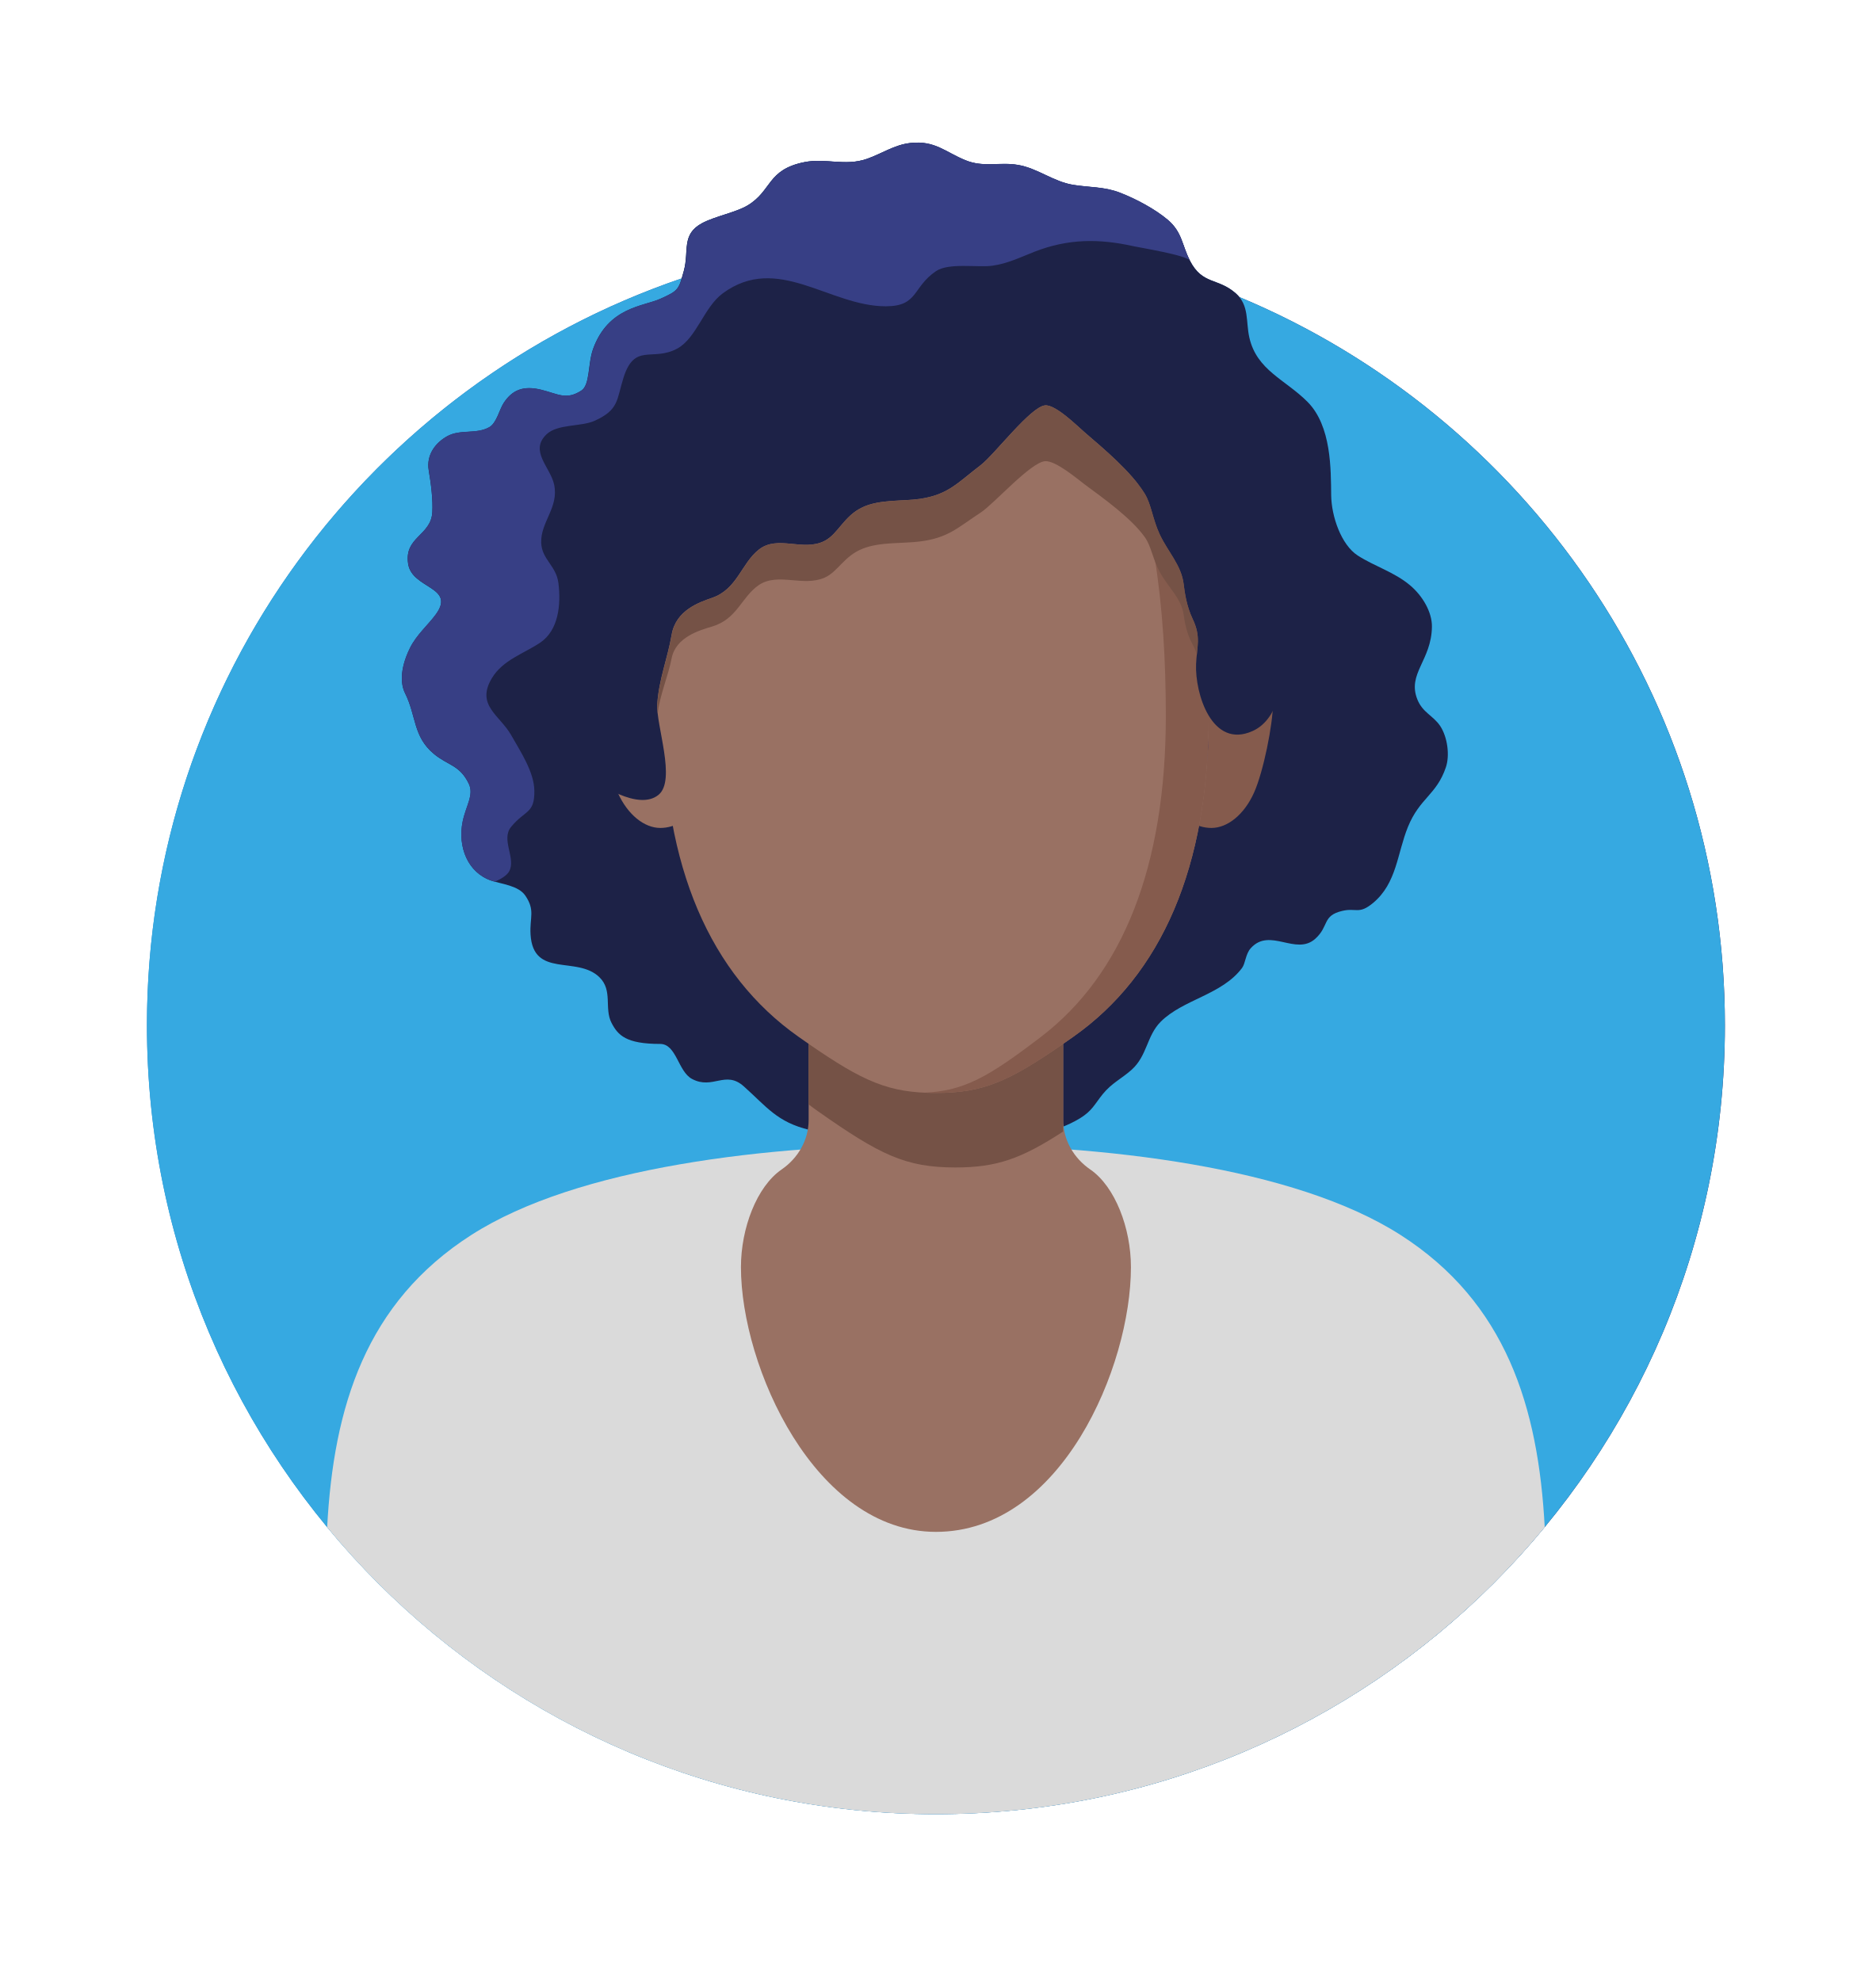
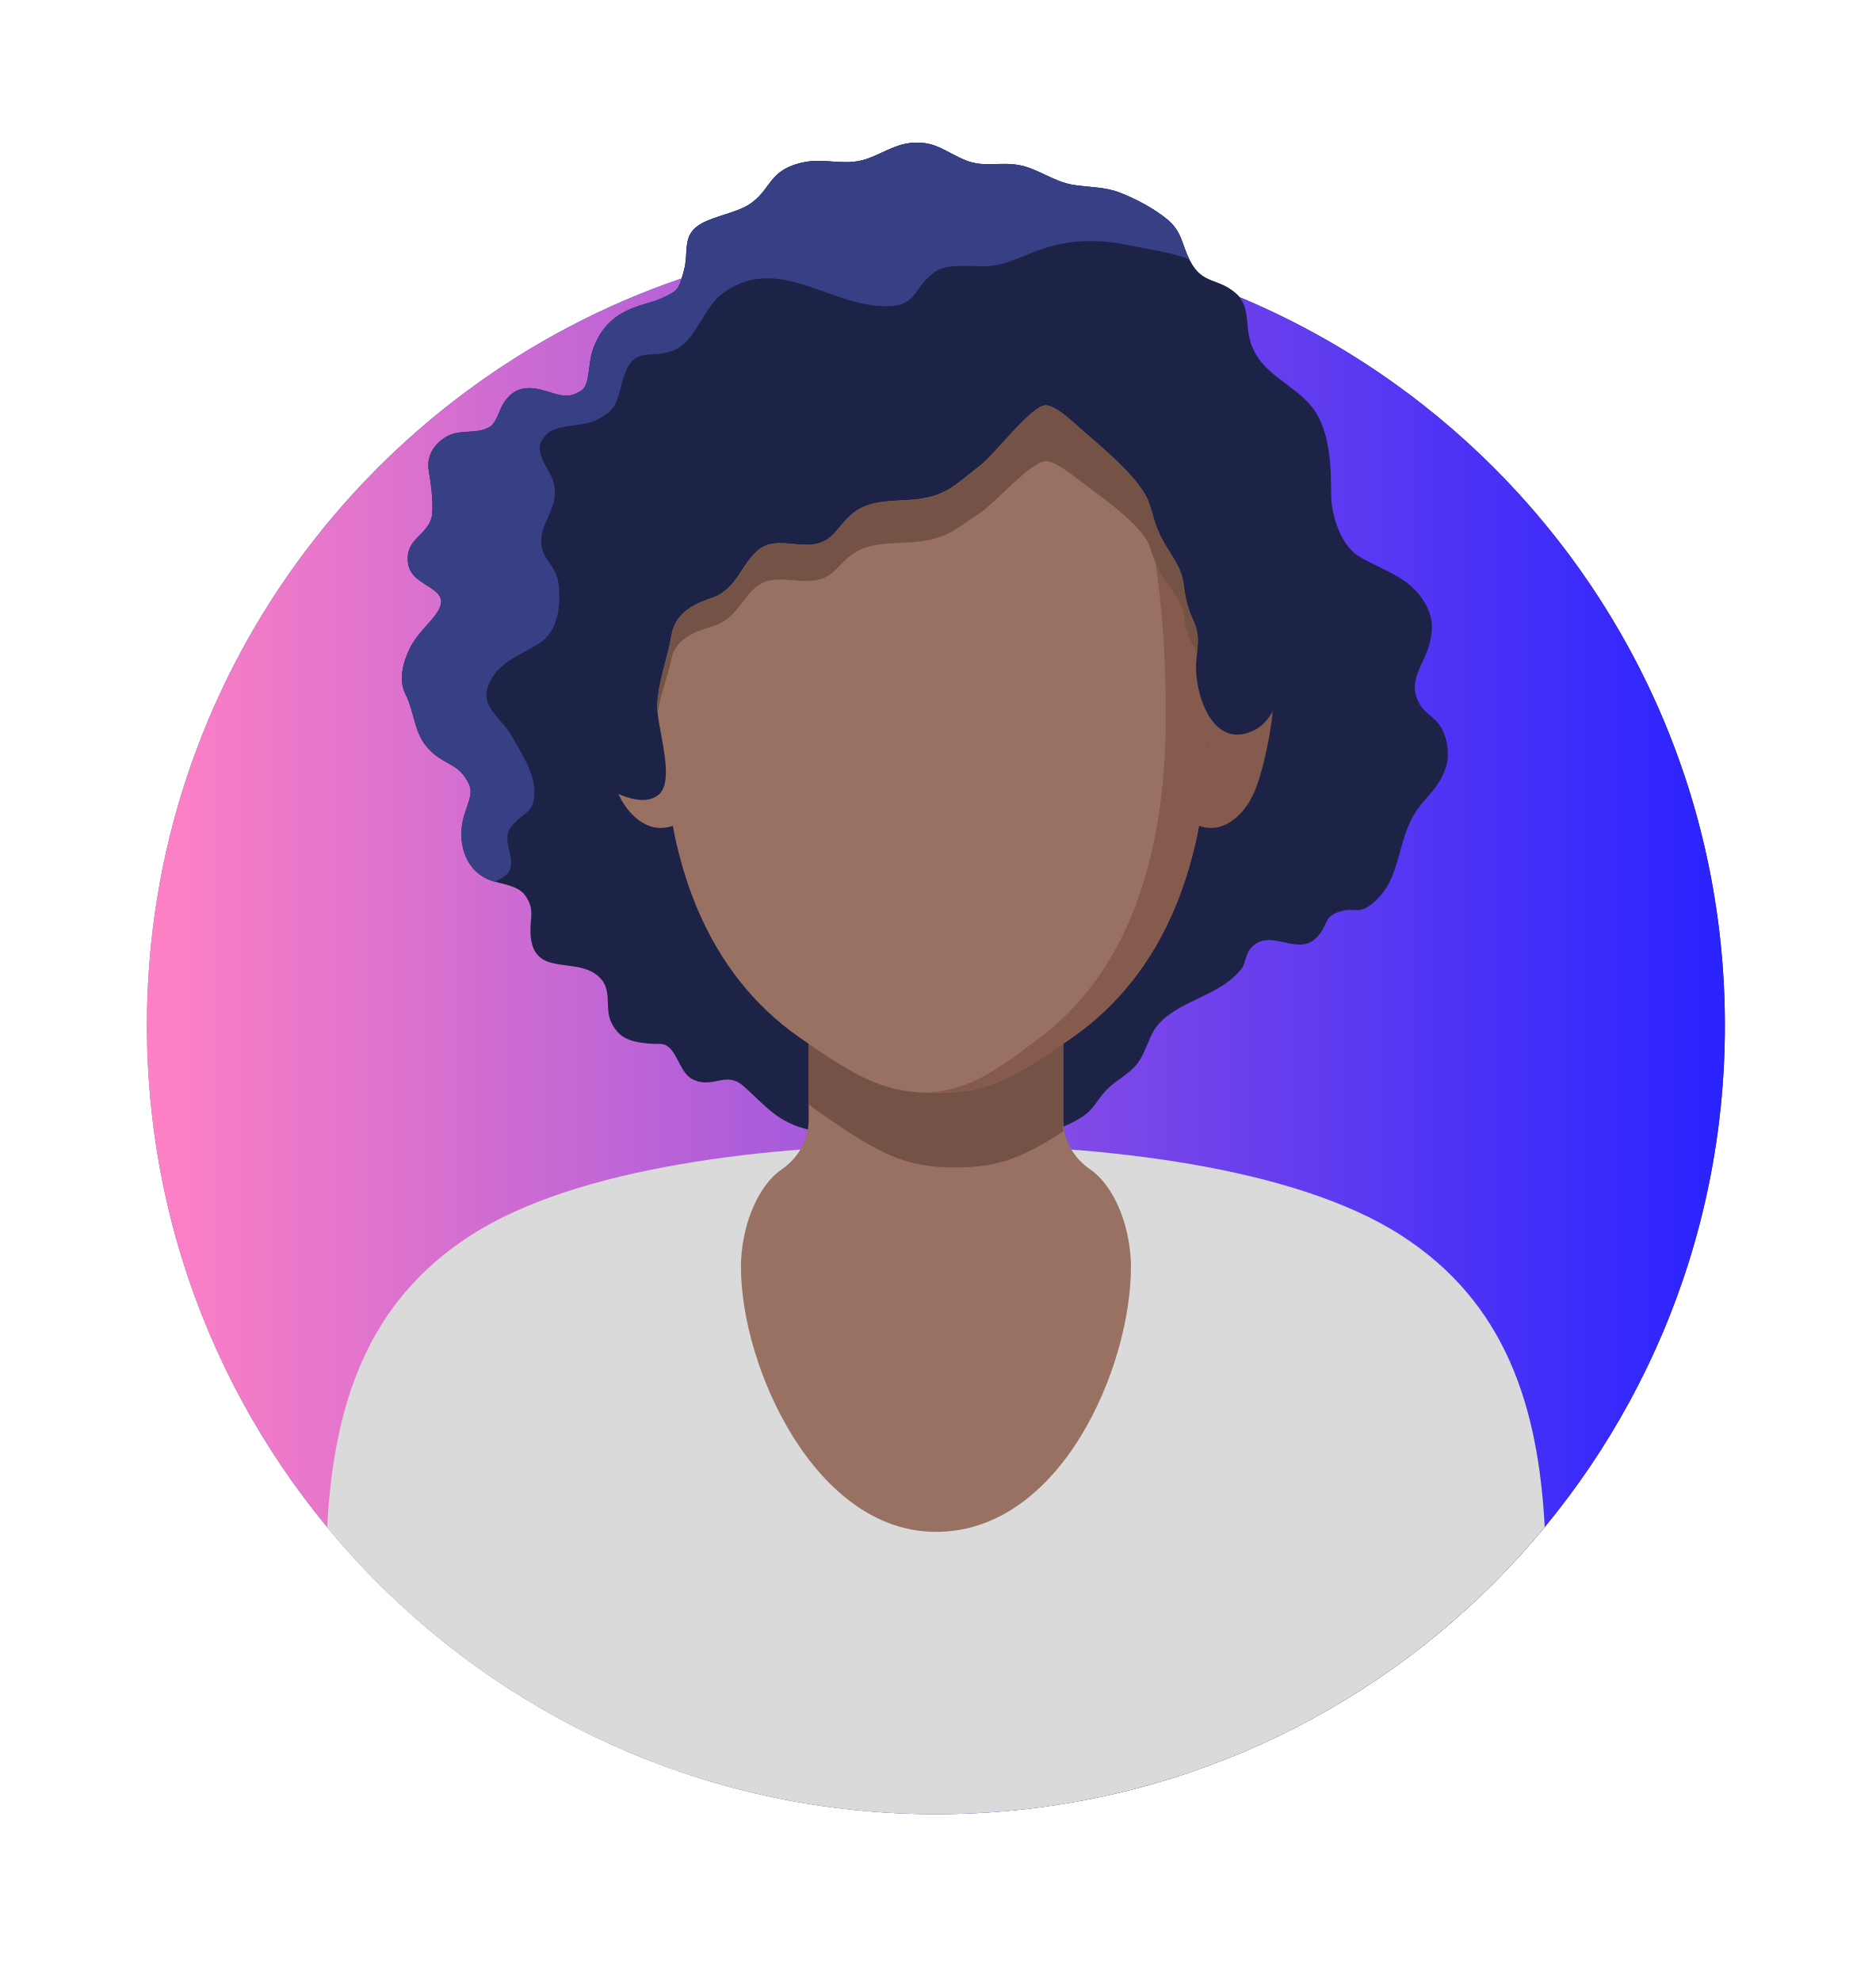
<svg xmlns="http://www.w3.org/2000/svg" xmlns:xlink="http://www.w3.org/1999/xlink" version="1.1" id="Layer_1" x="0px" y="0px" viewBox="0 0 339.73 358.9" style="enable-background:new 0 0 339.73 358.9;" xml:space="preserve">
  <style type="text/css">
	.st0{fill:url(#SVGID_1_);}
- 	.st1{fill:#36A9E1;}
+ 	.st1{fill:url(#SVGID_2_);}
	.st2{fill:#DADADA;}
	.st3{fill:#1D2247;}
	.st4{fill:#855B4D;}
	.st5{fill:#997163;}
	.st6{fill:#755246;}
	.st7{fill:#29235C;}
	.st8{fill:#373F85;}
	.st9{clip-path:url(#SVGID_5_);}
	.st10{clip-path:url(#SVGID_6_);fill:url(#SVGID_7_);}
</style>
  <linearGradient id="SVGID_1_" gradientUnits="userSpaceOnUse" x1="26.62" y1="182.749" x2="312.44" y2="182.749" gradientTransform="matrix(1 0 0 -1 0 360)">
    <stop offset="0" style="stop-color:#2581C4" />
    <stop offset="1" style="stop-color:#29235C" />
+   </linearGradient>
+   <linearGradient id="SVGID_2_" gradientUnits="userSpaceOnUse" x1="26.62" y1="182.749" x2="312.44" y2="182.749" gradientTransform="matrix(1 0 0 -1 0 360)">
+     <stop offset="0" style="stop-color:#ff81C4" />
+     <stop offset="1" style="stop-color:#2923ff" />
  </linearGradient>
  <path class="st0" d="M224.5,53.82c-0.19-0.23-0.4-0.46-0.65-0.68c-3.27-2.88-6.01-1.5-8.3-5.9c-1.48-2.85-1.38-5.17-4.04-7.41  c-2.35-1.98-5.81-3.82-8.71-4.93c-2.84-1.09-5.49-0.93-8.44-1.41c-3.62-0.59-6.45-3.03-10.02-3.62c-3.39-0.56-6.16,0.52-9.5-0.85  c-3.64-1.49-5.51-3.59-9.91-3.12c-2.94,0.31-5.24,1.96-7.95,2.89c-3.95,1.36-7.45-0.2-11.33,0.59c-6.77,1.38-5.78,5.17-10.27,7.85  c-2.12,1.26-5.88,1.95-8.2,3.19c-3.83,2.05-2.32,5.02-3.32,8.66c-0.15,0.53-0.27,0.97-0.39,1.36  C67.14,69.6,26.62,122.95,26.62,185.76c0,78.93,63.98,142.91,142.91,142.91s142.91-63.98,142.91-142.91  C312.43,126.32,276.13,75.36,224.5,53.82z" />
  <circle class="st1" cx="169.52" cy="185.77" r="142.91" />
  <path class="st2" d="M279.8,276.67c-26.22,31.76-65.88,52.01-110.28,52.01s-84.06-20.24-110.26-51.99  c1.16-21.79,6.98-40.71,26.13-52.96c9.57-6.13,22.95-10.23,37.77-12.79c14.81-2.57,31.06-3.6,46.36-3.6  c30.63,0,64.99,4.13,84.15,16.39C272.79,235.97,278.64,254.88,279.8,276.67z" />
  <path class="st3" d="M256.74,126.74c-1.89-4.69,2.54-7.05,2.63-13.18c0.04-2.68-1.71-5.63-3.96-7.52c-2.88-2.42-6.37-3.4-9.47-5.39  c-2.99-1.93-4.77-7.06-4.82-10.93c-0.06-4.63,0.08-12.54-4.3-16.93c-4.01-4.03-9.17-5.69-10.52-11.63c-0.66-2.89,0.02-5.83-2.45-8  c-3.27-2.88-6.01-1.5-8.3-5.9c-1.48-2.85-1.38-5.17-4.04-7.41c-2.35-1.98-5.81-3.82-8.71-4.93c-2.84-1.09-5.49-0.93-8.44-1.41  c-3.62-0.59-6.45-3.03-10.02-3.62c-3.39-0.55-6.16,0.52-9.5-0.85c-3.64-1.49-5.51-3.59-9.91-3.12c-2.94,0.31-5.24,1.96-7.95,2.89  c-3.95,1.36-7.45-0.2-11.33,0.59c-6.77,1.38-5.78,5.17-10.27,7.85c-2.12,1.26-5.88,1.95-8.2,3.19c-3.83,2.05-2.32,5.02-3.32,8.66  c-0.95,3.45-1.02,3.57-4.25,5.04c-3.03,1.38-9.43,1.45-12.19,9.09c-0.98,2.72-0.51,6.51-2.14,7.55c-2.74,1.75-4.17,0.6-7.23-0.16  c-3.25-0.8-5.25,0.02-6.8,2.36c-0.82,1.24-1.29,3.67-2.63,4.42c-2.34,1.33-5.25,0.33-7.61,1.63c-2.04,1.13-3.86,3.32-3.35,6.23  c0.44,2.57,0.76,5.3,0.65,7.51c-0.22,4.31-5.16,4.48-4.38,9.42c0.72,4.53,8.67,4.09,5.02,9.12c-1.4,1.93-3.51,3.69-4.71,6.14  c-1.93,3.94-1.61,6.67-0.88,8.12c2.08,4.16,1.44,7.88,5.23,11.02c2.56,2.13,4.66,1.98,6.32,5.39c0.99,2.04-0.52,4.04-1.1,6.86  c-0.94,4.61,0.93,9.27,5.19,10.71c1.8,0.61,4.9,0.88,6.14,2.69c1.85,2.7,0.78,3.93,0.96,7.05c0.48,7.99,8.42,3.79,12.48,7.76  c2.46,2.4,0.82,5.62,2.19,8.27c1.16,2.23,2.61,3.81,8.8,3.81c2.98,0,3.23,5,5.79,6.35c3.77,1.99,6.03-1.64,9.36,1.33  c4.2,3.75,6.02,6.48,11.91,7.9c10.85,2.61,22.95,3.65,34.02,2.17c4.84-0.65,10.68-1.67,14.94-4.26c2.24-1.36,2.67-2.56,4.15-4.39  c1.62-2,3.37-2.77,5.2-4.39c2.88-2.55,2.74-6.17,5.31-8.74c4.06-4.05,11.06-4.86,14.71-9.71c0.65-0.86,0.63-2.54,1.6-3.61  c3.47-3.85,8.17,1.47,11.7-1.72c2.52-2.29,1.2-4.16,4.86-5.03c2.55-0.61,3,0.71,5.59-1.44c4.31-3.59,4.35-8.95,6.32-13.79  c2.14-5.25,5.18-5.78,6.87-10.8c0.72-2.14,0.31-5.42-1.03-7.47C259.6,129.64,257.71,129.13,256.74,126.74z" />
  <path class="st4" d="M209.48,135.55c0-7.98,4.46-17.69,9.96-17.69s11.14,1.54,11.14,9.52c0,3.84-1.74,12.45-3.43,16.22  c-1.82,4.06-4.86,6.4-7.71,6.4C213.94,150,209.48,143.53,209.48,135.55z" />
  <path class="st5" d="M169.52,54.97L169.52,54.97L169.52,54.97c-38.82,0-49.41,33.46-49.41,74.73c0,27.37,8.56,46.88,24.52,58.13  c11.23,7.91,15.86,10.18,24.89,10.18l0,0l0,0c9.03,0,13.66-2.26,24.89-10.18c15.96-11.25,24.52-30.75,24.52-58.13  C218.93,88.43,208.34,54.97,169.52,54.97z" />
  <path class="st5" d="M129.56,135.55c0-7.98-4.46-17.69-9.96-17.69s-11.14,1.54-11.14,9.52c0,3.84,1.74,12.45,3.43,16.22  c1.82,4.06,4.86,6.4,7.71,6.4C125.1,150,129.56,143.53,129.56,135.55z" />
  <path class="st5" d="M192.58,202.91v-16.94h-46.11v16.94c0,3.63-1.91,6.91-4.9,8.97c-4.5,3.1-7.36,10.64-7.36,17.69  c0,18.05,13.43,47.96,35.32,47.96c22.68,0,35.32-29.91,35.32-47.96c0-7.06-2.86-14.59-7.36-17.69  C194.49,209.82,192.58,206.54,192.58,202.91z" />
  <path class="st6" d="M192.57,189.11V205c-7.62,4.96-12.07,6.51-19.52,6.51c-9.03,0-13.65-2.28-24.89-10.18  c-0.58-0.41-1.14-0.82-1.7-1.25v-10.97c9.94,6.87,14.54,8.9,23.05,8.9C178.04,198.01,182.64,195.98,192.57,189.11z" />
  <path class="st7" d="M218.63,138.02c0.1-1.48,0.18-2.98,0.23-4.51C218.86,134.95,218.78,136.44,218.63,138.02z" />
  <path class="st4" d="M169.52,54.97c-0.69,0-1.35,0.03-2.02,0.06c34.23,1.16,43.67,34.14,43.67,74.68c0,27.38-7.88,46.87-22.59,58.12  c-9.55,7.3-13.92,9.79-21.07,10.13c0.65,0.03,1.32,0.05,2.02,0.05c9.03,0,13.66-2.26,24.89-10.18  c15.96-11.25,24.52-30.75,24.52-58.12C218.93,88.43,208.34,54.97,169.52,54.97z" />
  <path class="st3" d="M232.27,99.86c0-30.42-16.98-53.1-47.61-57.95c-14.67-2.32-33.5-2.87-46.51,5.55  c-9.03,5.83-12.88,15.69-17.21,25.03c-2.34,5.04-4.9,10.01-8.34,14.4c-4.52,5.78-11.01,9.67-14.6,16.2  c-6.68,12.14-2.44,28.15,7.89,36.93c2.53,2.15,9.78,6.91,13.38,3.99c3.27-2.65-0.47-12.62-0.22-16.51c0.28-4.39,1.89-8.31,2.6-12.5  c0.76-4.47,5.04-5.9,7.35-6.7c4.54-1.57,5.28-6.25,8.46-8.74c3.46-2.71,7.99,0.44,11.9-1.57c2.48-1.27,3.47-4.52,6.91-6.11  c3.13-1.45,7.23-1.04,10.35-1.5c5.17-0.76,6.85-2.95,11.02-6.12c2.46-1.87,9.06-10.63,11.68-10.82c1.93-0.14,5.83,3.76,7.11,4.86  c3.64,3.13,8.45,7.16,10.9,11.11c1.22,1.97,1.42,4.61,2.73,7.41c1.47,3.15,3.93,5.58,4.34,9.02c0.16,1.35,0.5,3.93,1.61,6.25  c1.58,3.31,0.78,4.96,0.64,8.24c-0.22,5.3,2.87,15.46,10.26,12.1C235.73,128.44,232.27,107.26,232.27,99.86z" />
  <path class="st6" d="M216.79,118.61c-0.15-0.57-0.4-1.18-0.78-1.88c-1.11-1.99-1.44-4.2-1.61-5.36c-0.4-2.96-2.87-5.04-4.33-7.75  c-1.31-2.4-1.52-4.67-2.74-6.35c-2.44-3.39-7.25-6.85-10.9-9.54c-1.27-0.95-5.18-4.29-7.11-4.18c-2.62,0.17-9.22,7.69-11.67,9.3  c-4.18,2.73-5.86,4.6-11.03,5.25c-3.11,0.4-7.21,0.05-10.35,1.3c-3.43,1.36-4.44,4.15-6.9,5.25c-3.91,1.72-8.45-0.99-11.91,1.34  c-3.16,2.15-3.91,6.16-8.45,7.51c-2.31,0.69-6.6,1.92-7.35,5.75c-0.66,3.37-2.11,6.52-2.53,10c-0.06-0.66-0.1-1.25-0.06-1.74  c0.28-4.38,1.89-8.31,2.6-12.5c0.76-4.47,5.04-5.9,7.35-6.7c4.54-1.57,5.28-6.25,8.45-8.74c3.46-2.71,8,0.44,11.91-1.57  c2.47-1.27,3.47-4.51,6.9-6.11c3.14-1.45,7.24-1.04,10.35-1.5c5.17-0.76,6.85-2.94,11.03-6.12c2.46-1.88,9.05-10.63,11.67-10.83  c1.93-0.14,5.84,3.77,7.11,4.86c3.65,3.14,8.46,7.17,10.9,11.12c1.22,1.97,1.43,4.6,2.74,7.41c1.47,3.15,3.93,5.58,4.33,9.03  c0.17,1.35,0.5,3.93,1.61,6.25C217.29,114.77,217.01,116.36,216.79,118.61z" />
  <path class="st8" d="M215.55,47.24c-0.53-1-9.08-2.37-10.27-2.64c-6.27-1.4-11.84-1.34-17.83,0.98c-2.61,1.02-4.9,2.17-7.7,2.56  c-2.65,0.37-7.89-0.59-10.22,0.99c-4.29,2.92-3.18,6.35-9.05,6.36c-10.22,0.04-19.63-9.66-29.57-2.34  c-3.42,2.52-4.74,8.13-8.27,10.02c-4.47,2.39-7.7-1.14-9.71,5.28c-1.26,4.02-0.8,5.77-5.21,7.78c-2.48,1.12-6.72,0.54-8.73,2.46  c-3.15,3.02,0.69,5.93,1.38,9.09c0.89,4.17-2.46,6.76-2.34,10.54c0.09,3.03,2.73,4.15,3.12,7.33c0.48,3.87,0.04,8.54-3.32,10.79  c-2.97,1.99-6.75,3.12-8.73,6.42c-2.97,4.94,1.47,6.72,3.51,10.36c1.65,2.92,4.14,6.63,4.18,10.04c0.06,4.18-1.66,3.45-4.2,6.53  c-1.92,2.31,0.94,5.73-0.37,8.09c-0.39,0.68-1.34,1.31-2.57,1.86c-0.24-0.06-0.46-0.13-0.67-0.21c-4.26-1.44-6.12-6.09-5.19-10.71  c0.58-2.83,2.1-4.82,1.11-6.87c-1.66-3.41-3.75-3.27-6.33-5.39c-3.78-3.15-3.14-6.85-5.22-11.02c-0.72-1.45-1.04-4.18,0.89-8.13  c1.2-2.44,3.3-4.2,4.71-6.13c3.65-5.03-4.31-4.59-5.01-9.12c-0.78-4.94,4.17-5.1,4.37-9.42c0.12-2.2-0.21-4.94-0.64-7.51  c-0.5-2.91,1.31-5.1,3.36-6.22c2.35-1.3,5.26-0.31,7.6-1.63c1.34-0.76,1.81-3.19,2.64-4.42c1.54-2.34,3.55-3.16,6.8-2.35  c3.06,0.76,4.49,1.9,7.23,0.15c1.63-1.04,1.17-4.83,2.15-7.55c2.76-7.64,9.17-7.71,12.19-9.1c3.24-1.47,3.3-1.58,4.26-5.03  c1-3.64-0.5-6.61,3.32-8.67c2.33-1.23,6.08-1.93,8.2-3.19c4.49-2.67,3.5-6.47,10.27-7.84c3.87-0.8,7.37,0.77,11.33-0.59  c2.7-0.94,5-2.58,7.95-2.89c4.41-0.48,6.27,1.63,9.91,3.12c3.34,1.36,6.11,0.28,9.5,0.85c3.56,0.58,6.4,3.02,10.02,3.61  c2.96,0.48,5.61,0.31,8.45,1.4c2.89,1.12,6.35,2.96,8.7,4.94C214.17,42.08,214.06,44.4,215.55,47.24z" />
  <g>
    <g>
      <defs>
        <polygon id="SVGID_3_" points="1,1 2,1 1,2    " />
      </defs>
      <defs>
        <polygon id="SVGID_4_" points="-1,-1 -2,-1 -1,-2    " />
      </defs>
      <clipPath id="SVGID_5_">
        <use xlink:href="#SVGID_3_" style="overflow:visible;" />
      </clipPath>
      <clipPath id="SVGID_6_" class="st9">
        <use xlink:href="#SVGID_4_" style="overflow:visible;" />
      </clipPath>
      <linearGradient id="SVGID_7_" gradientUnits="userSpaceOnUse" x1="26.62" y1="182.749" x2="312.44" y2="182.749" gradientTransform="matrix(1 0 0 -1 0 360)">
        <stop offset="0" style="stop-color:#BFBFBF" />
        <stop offset="1" style="stop-color:#000000" />
      </linearGradient>
      <path class="st10" d="M224.5,53.82c-0.19-0.23-0.4-0.46-0.65-0.68c-3.27-2.88-6.01-1.5-8.3-5.9c-1.48-2.85-1.38-5.17-4.04-7.41    c-2.35-1.98-5.81-3.82-8.71-4.93c-2.84-1.09-5.49-0.93-8.44-1.41c-3.62-0.59-6.45-3.03-10.02-3.62c-3.39-0.56-6.16,0.52-9.5-0.85    c-3.64-1.49-5.51-3.59-9.91-3.12c-2.94,0.31-5.24,1.96-7.95,2.89c-3.95,1.36-7.45-0.2-11.33,0.59c-6.77,1.38-5.78,5.17-10.27,7.85    c-2.12,1.26-5.88,1.95-8.2,3.19c-3.83,2.05-2.32,5.02-3.32,8.66c-0.15,0.53-0.27,0.97-0.39,1.36    C67.14,69.6,26.62,122.95,26.62,185.76c0,78.93,63.98,142.91,142.91,142.91s142.91-63.98,142.91-142.91    C312.43,126.32,276.13,75.36,224.5,53.82z" />
    </g>
  </g>
</svg>
